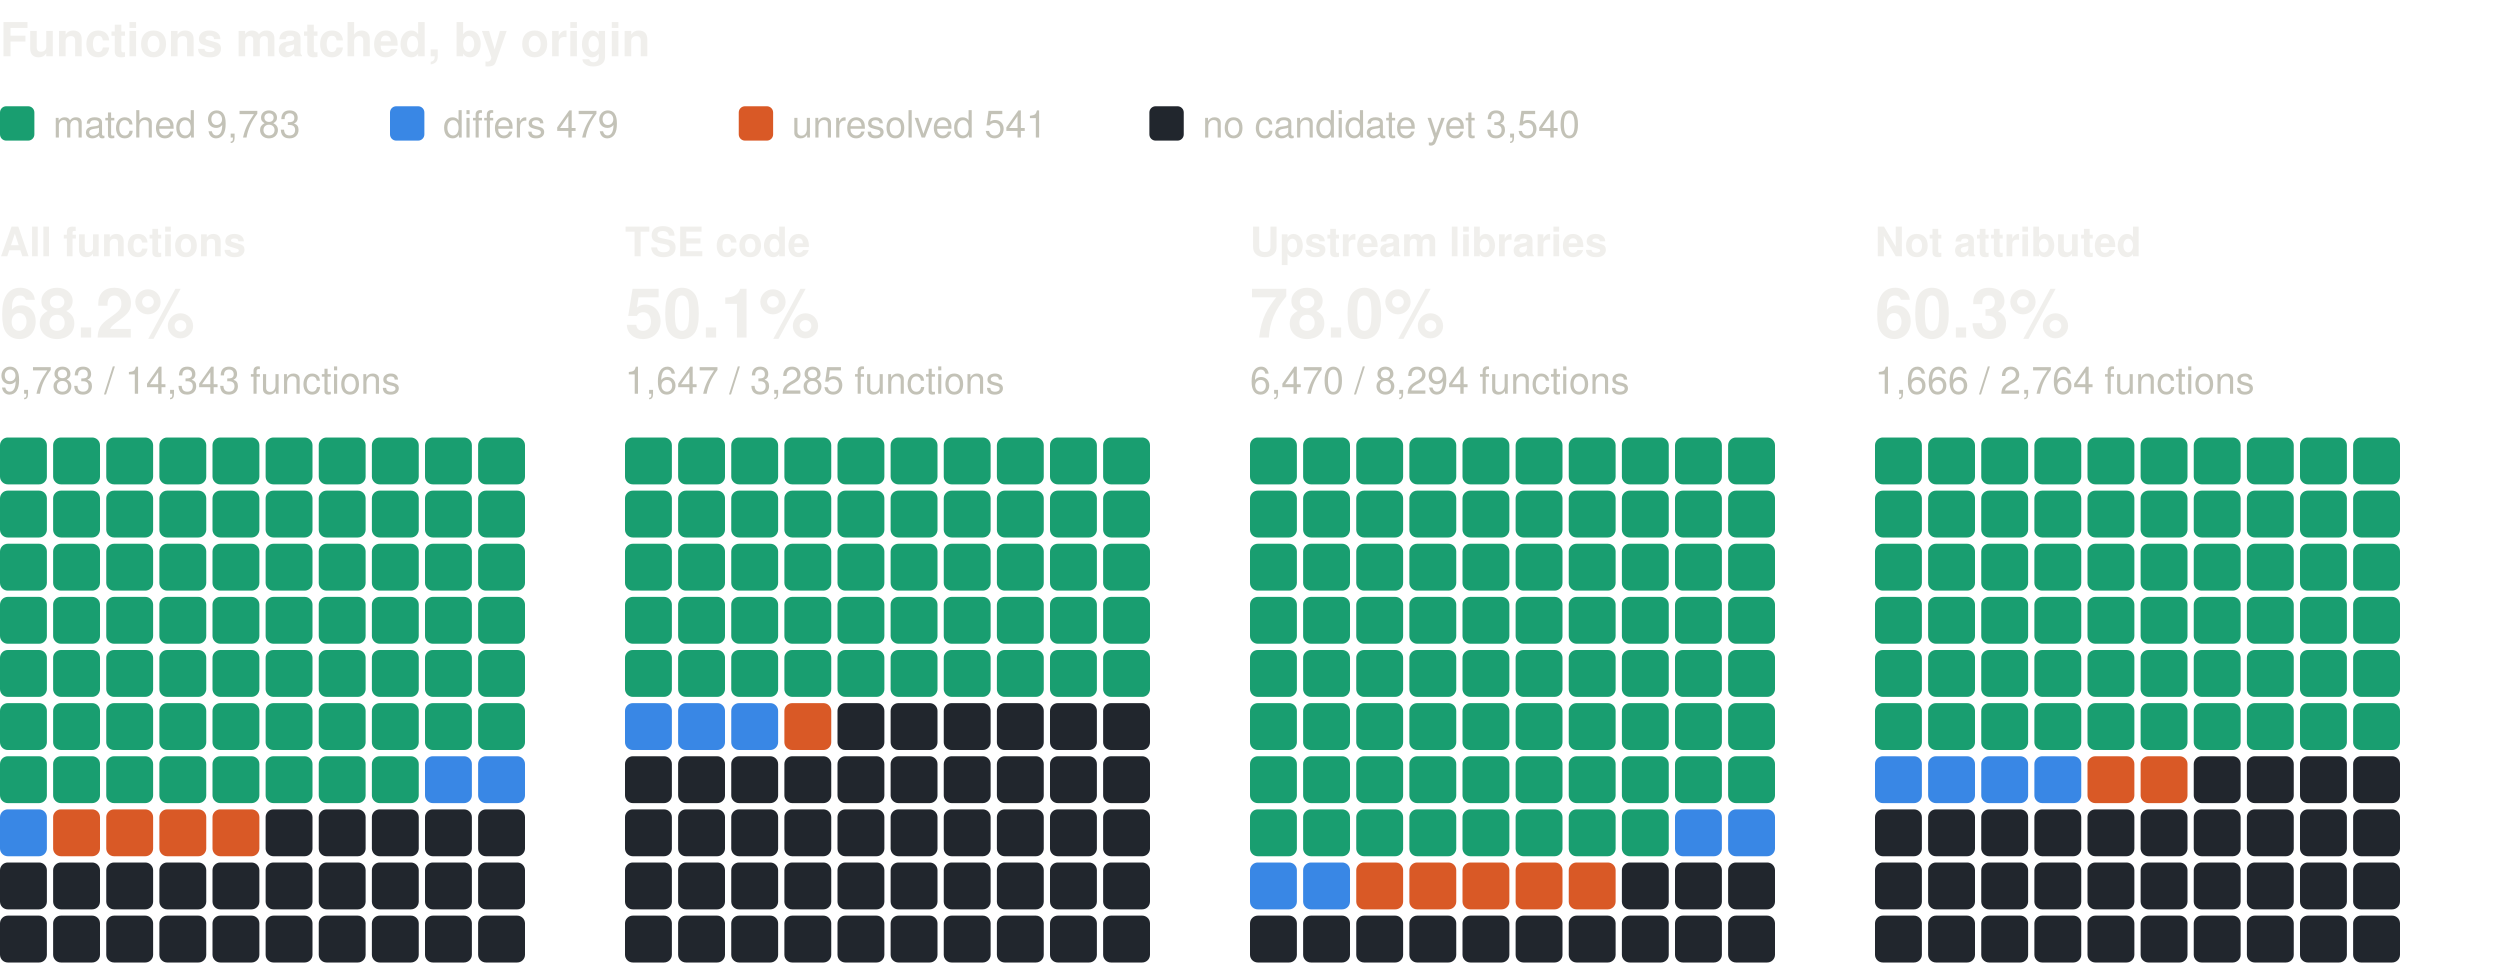
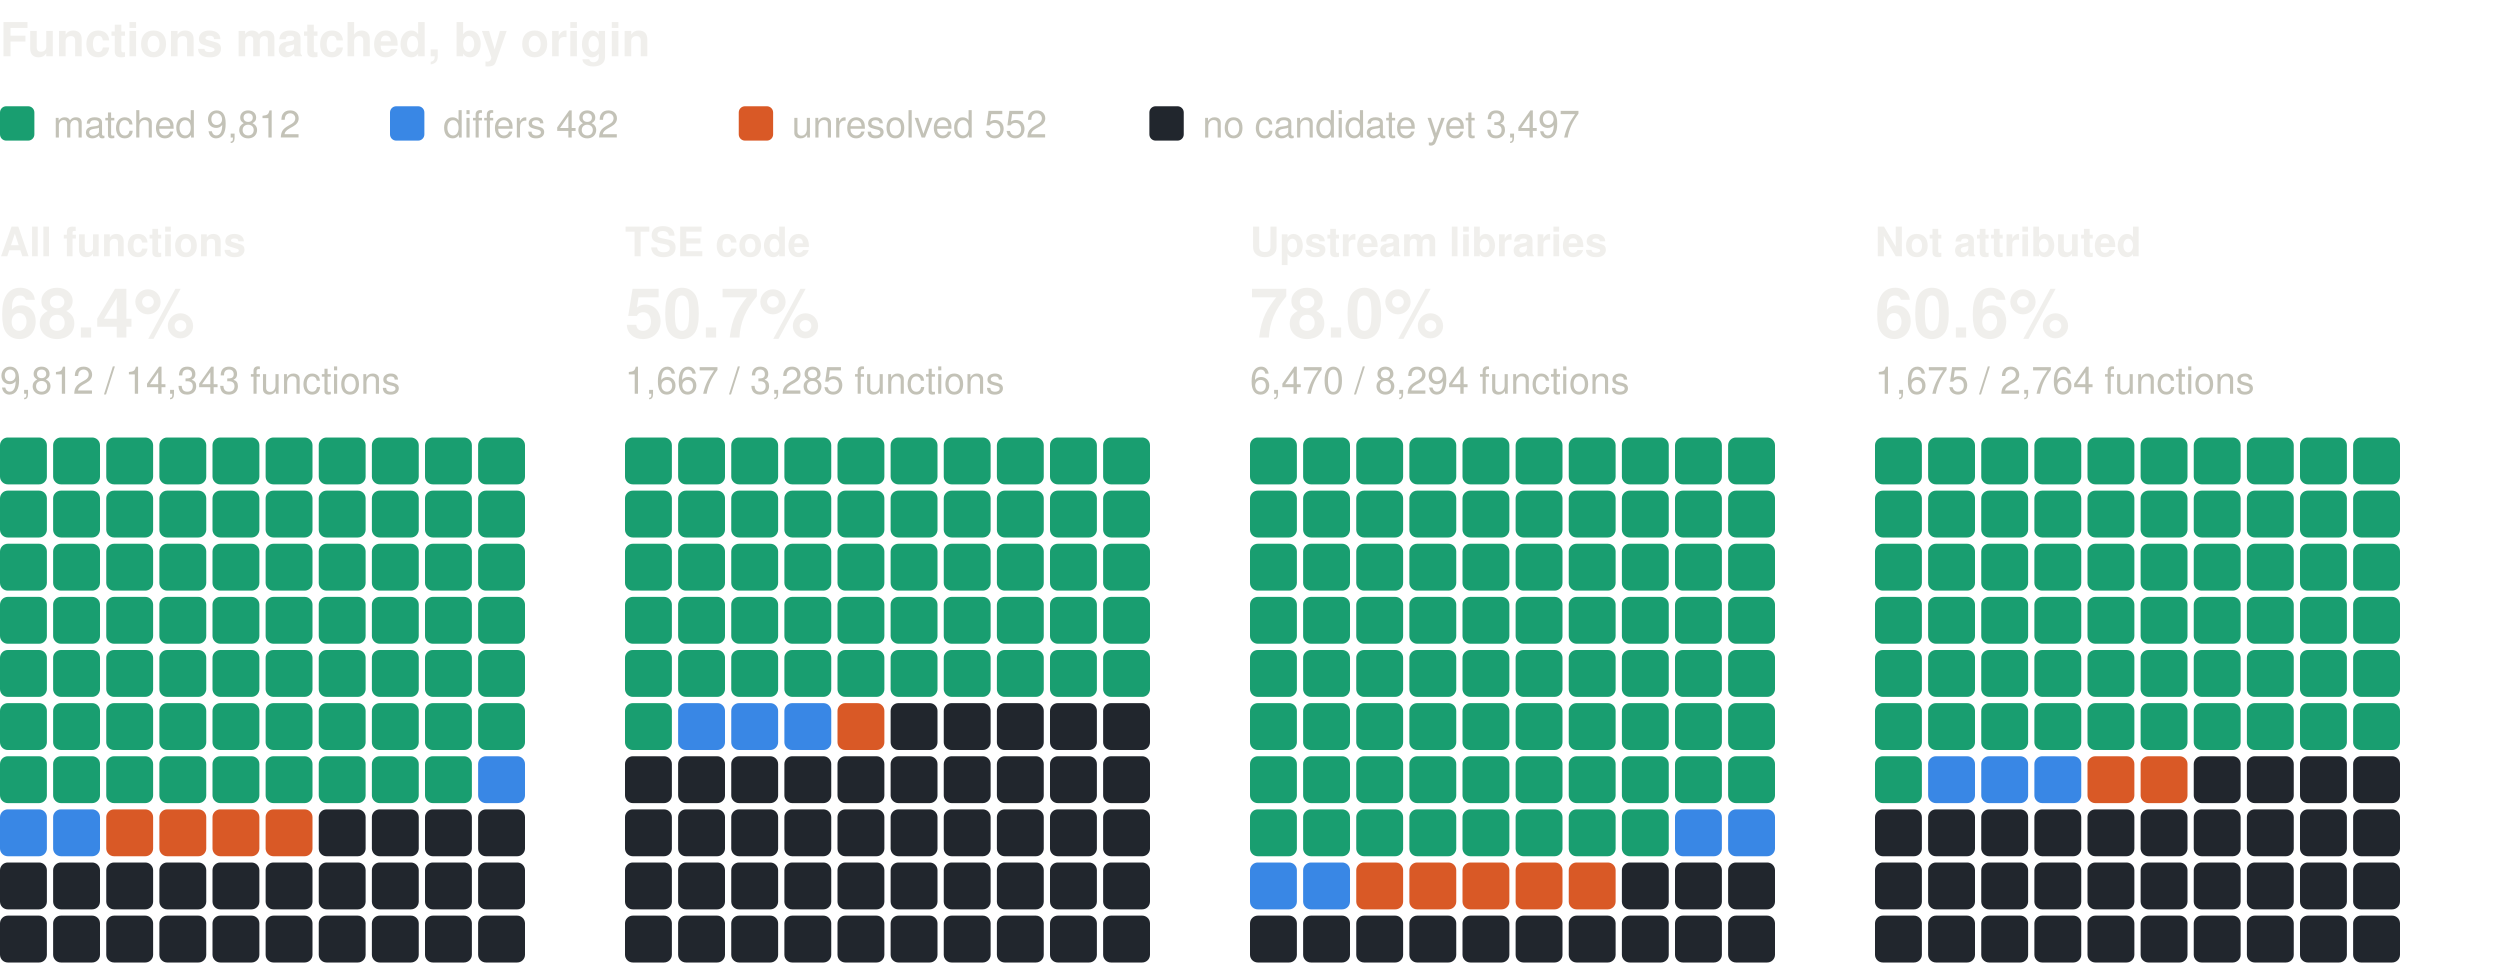
<svg xmlns="http://www.w3.org/2000/svg" width="800" height="310" viewBox="0 0 800 310" role="img" aria-label="Functions matched, by origin: one square per percent, coloured by verdict" font-family="system-ui, -apple-system, 'Segoe UI', Helvetica, Arial, sans-serif">
  <text x="0" y="18" font-size="15" fill="#f0efec" font-weight="600">Functions matched, by origin</text>
  <rect x="0" y="34" width="11" height="11" rx="2" fill="#199e70" />
-   <text x="17" y="44" font-size="12" fill="#c3c2b7">matched 9,783</text>
+   <text x="17" y="44" font-size="12" fill="#c3c2b7">matched 9,812</text>
  <rect x="124.8" y="34" width="11" height="11" rx="2" fill="#3987e5" />
-   <text x="141.8" y="44" font-size="12" fill="#c3c2b7">differs 479</text>
+   <text x="141.8" y="44" font-size="12" fill="#c3c2b7">differs 482</text>
  <rect x="236.4" y="34" width="11" height="11" rx="2" fill="#d95926" />
-   <text x="253.4" y="44" font-size="12" fill="#c3c2b7">unresolved 541</text>
+   <text x="253.4" y="44" font-size="12" fill="#c3c2b7">unresolved 552</text>
  <rect x="367.8" y="34" width="11" height="11" rx="2" fill="#21262d" />
-   <text x="384.8" y="44" font-size="12" fill="#c3c2b7">no candidate yet 3,540</text>
+   <text x="384.8" y="44" font-size="12" fill="#c3c2b7">no candidate yet 3,497</text>
  <text x="0" y="82" font-size="13" fill="#f0efec" font-weight="600">All functions</text>
-   <text x="0" y="108" font-size="22" fill="#f0efec" font-weight="600">68.2%</text>
-   <text x="0" y="126" font-size="12" fill="#c3c2b7">9,783 / 14,343 functions</text>
+   <text x="0" y="108" font-size="22" fill="#f0efec" font-weight="600">68.4%</text>
+   <text x="0" y="126" font-size="12" fill="#c3c2b7">9,812 / 14,343 functions</text>
  <rect x="0" y="140" width="15" height="15" rx="2.5" fill="#199e70" />
  <rect x="17" y="140" width="15" height="15" rx="2.5" fill="#199e70" />
  <rect x="34" y="140" width="15" height="15" rx="2.5" fill="#199e70" />
  <rect x="51" y="140" width="15" height="15" rx="2.5" fill="#199e70" />
  <rect x="68" y="140" width="15" height="15" rx="2.5" fill="#199e70" />
  <rect x="85" y="140" width="15" height="15" rx="2.5" fill="#199e70" />
  <rect x="102" y="140" width="15" height="15" rx="2.5" fill="#199e70" />
  <rect x="119" y="140" width="15" height="15" rx="2.5" fill="#199e70" />
  <rect x="136" y="140" width="15" height="15" rx="2.5" fill="#199e70" />
  <rect x="153" y="140" width="15" height="15" rx="2.5" fill="#199e70" />
  <rect x="0" y="157" width="15" height="15" rx="2.5" fill="#199e70" />
  <rect x="17" y="157" width="15" height="15" rx="2.5" fill="#199e70" />
  <rect x="34" y="157" width="15" height="15" rx="2.5" fill="#199e70" />
  <rect x="51" y="157" width="15" height="15" rx="2.5" fill="#199e70" />
  <rect x="68" y="157" width="15" height="15" rx="2.5" fill="#199e70" />
  <rect x="85" y="157" width="15" height="15" rx="2.5" fill="#199e70" />
  <rect x="102" y="157" width="15" height="15" rx="2.5" fill="#199e70" />
  <rect x="119" y="157" width="15" height="15" rx="2.5" fill="#199e70" />
  <rect x="136" y="157" width="15" height="15" rx="2.5" fill="#199e70" />
  <rect x="153" y="157" width="15" height="15" rx="2.5" fill="#199e70" />
  <rect x="0" y="174" width="15" height="15" rx="2.5" fill="#199e70" />
  <rect x="17" y="174" width="15" height="15" rx="2.5" fill="#199e70" />
  <rect x="34" y="174" width="15" height="15" rx="2.5" fill="#199e70" />
  <rect x="51" y="174" width="15" height="15" rx="2.5" fill="#199e70" />
  <rect x="68" y="174" width="15" height="15" rx="2.5" fill="#199e70" />
  <rect x="85" y="174" width="15" height="15" rx="2.5" fill="#199e70" />
  <rect x="102" y="174" width="15" height="15" rx="2.5" fill="#199e70" />
  <rect x="119" y="174" width="15" height="15" rx="2.5" fill="#199e70" />
  <rect x="136" y="174" width="15" height="15" rx="2.5" fill="#199e70" />
  <rect x="153" y="174" width="15" height="15" rx="2.5" fill="#199e70" />
  <rect x="0" y="191" width="15" height="15" rx="2.5" fill="#199e70" />
  <rect x="17" y="191" width="15" height="15" rx="2.5" fill="#199e70" />
  <rect x="34" y="191" width="15" height="15" rx="2.5" fill="#199e70" />
  <rect x="51" y="191" width="15" height="15" rx="2.5" fill="#199e70" />
  <rect x="68" y="191" width="15" height="15" rx="2.5" fill="#199e70" />
  <rect x="85" y="191" width="15" height="15" rx="2.5" fill="#199e70" />
  <rect x="102" y="191" width="15" height="15" rx="2.5" fill="#199e70" />
  <rect x="119" y="191" width="15" height="15" rx="2.5" fill="#199e70" />
  <rect x="136" y="191" width="15" height="15" rx="2.5" fill="#199e70" />
  <rect x="153" y="191" width="15" height="15" rx="2.5" fill="#199e70" />
  <rect x="0" y="208" width="15" height="15" rx="2.5" fill="#199e70" />
  <rect x="17" y="208" width="15" height="15" rx="2.5" fill="#199e70" />
  <rect x="34" y="208" width="15" height="15" rx="2.5" fill="#199e70" />
  <rect x="51" y="208" width="15" height="15" rx="2.5" fill="#199e70" />
  <rect x="68" y="208" width="15" height="15" rx="2.5" fill="#199e70" />
  <rect x="85" y="208" width="15" height="15" rx="2.5" fill="#199e70" />
  <rect x="102" y="208" width="15" height="15" rx="2.5" fill="#199e70" />
  <rect x="119" y="208" width="15" height="15" rx="2.5" fill="#199e70" />
  <rect x="136" y="208" width="15" height="15" rx="2.5" fill="#199e70" />
  <rect x="153" y="208" width="15" height="15" rx="2.5" fill="#199e70" />
  <rect x="0" y="225" width="15" height="15" rx="2.5" fill="#199e70" />
  <rect x="17" y="225" width="15" height="15" rx="2.5" fill="#199e70" />
  <rect x="34" y="225" width="15" height="15" rx="2.5" fill="#199e70" />
  <rect x="51" y="225" width="15" height="15" rx="2.5" fill="#199e70" />
  <rect x="68" y="225" width="15" height="15" rx="2.5" fill="#199e70" />
  <rect x="85" y="225" width="15" height="15" rx="2.5" fill="#199e70" />
  <rect x="102" y="225" width="15" height="15" rx="2.5" fill="#199e70" />
  <rect x="119" y="225" width="15" height="15" rx="2.5" fill="#199e70" />
  <rect x="136" y="225" width="15" height="15" rx="2.5" fill="#199e70" />
  <rect x="153" y="225" width="15" height="15" rx="2.5" fill="#199e70" />
  <rect x="0" y="242" width="15" height="15" rx="2.5" fill="#199e70" />
  <rect x="17" y="242" width="15" height="15" rx="2.5" fill="#199e70" />
  <rect x="34" y="242" width="15" height="15" rx="2.5" fill="#199e70" />
  <rect x="51" y="242" width="15" height="15" rx="2.5" fill="#199e70" />
  <rect x="68" y="242" width="15" height="15" rx="2.5" fill="#199e70" />
  <rect x="85" y="242" width="15" height="15" rx="2.5" fill="#199e70" />
  <rect x="102" y="242" width="15" height="15" rx="2.5" fill="#199e70" />
  <rect x="119" y="242" width="15" height="15" rx="2.5" fill="#199e70" />
-   <rect x="136" y="242" width="15" height="15" rx="2.5" fill="#3987e5" />
+   <rect x="136" y="242" width="15" height="15" rx="2.5" fill="#199e70" />
  <rect x="153" y="242" width="15" height="15" rx="2.5" fill="#3987e5" />
  <rect x="0" y="259" width="15" height="15" rx="2.5" fill="#3987e5" />
-   <rect x="17" y="259" width="15" height="15" rx="2.5" fill="#d95926" />
+   <rect x="17" y="259" width="15" height="15" rx="2.5" fill="#3987e5" />
  <rect x="34" y="259" width="15" height="15" rx="2.5" fill="#d95926" />
  <rect x="51" y="259" width="15" height="15" rx="2.5" fill="#d95926" />
  <rect x="68" y="259" width="15" height="15" rx="2.5" fill="#d95926" />
-   <rect x="85" y="259" width="15" height="15" rx="2.5" fill="#21262d" />
+   <rect x="85" y="259" width="15" height="15" rx="2.5" fill="#d95926" />
  <rect x="102" y="259" width="15" height="15" rx="2.5" fill="#21262d" />
  <rect x="119" y="259" width="15" height="15" rx="2.5" fill="#21262d" />
  <rect x="136" y="259" width="15" height="15" rx="2.5" fill="#21262d" />
  <rect x="153" y="259" width="15" height="15" rx="2.5" fill="#21262d" />
  <rect x="0" y="276" width="15" height="15" rx="2.5" fill="#21262d" />
  <rect x="17" y="276" width="15" height="15" rx="2.5" fill="#21262d" />
  <rect x="34" y="276" width="15" height="15" rx="2.5" fill="#21262d" />
  <rect x="51" y="276" width="15" height="15" rx="2.5" fill="#21262d" />
  <rect x="68" y="276" width="15" height="15" rx="2.5" fill="#21262d" />
  <rect x="85" y="276" width="15" height="15" rx="2.5" fill="#21262d" />
  <rect x="102" y="276" width="15" height="15" rx="2.5" fill="#21262d" />
  <rect x="119" y="276" width="15" height="15" rx="2.5" fill="#21262d" />
  <rect x="136" y="276" width="15" height="15" rx="2.5" fill="#21262d" />
  <rect x="153" y="276" width="15" height="15" rx="2.5" fill="#21262d" />
  <rect x="0" y="293" width="15" height="15" rx="2.5" fill="#21262d" />
  <rect x="17" y="293" width="15" height="15" rx="2.5" fill="#21262d" />
  <rect x="34" y="293" width="15" height="15" rx="2.5" fill="#21262d" />
  <rect x="51" y="293" width="15" height="15" rx="2.5" fill="#21262d" />
  <rect x="68" y="293" width="15" height="15" rx="2.5" fill="#21262d" />
  <rect x="85" y="293" width="15" height="15" rx="2.5" fill="#21262d" />
  <rect x="102" y="293" width="15" height="15" rx="2.5" fill="#21262d" />
  <rect x="119" y="293" width="15" height="15" rx="2.5" fill="#21262d" />
  <rect x="136" y="293" width="15" height="15" rx="2.5" fill="#21262d" />
  <rect x="153" y="293" width="15" height="15" rx="2.5" fill="#21262d" />
  <text x="200" y="82" font-size="13" fill="#f0efec" font-weight="600">TSE code</text>
-   <text x="200" y="108" font-size="22" fill="#f0efec" font-weight="600">50.1%</text>
-   <text x="200" y="126" font-size="12" fill="#c3c2b7">1,647 / 3,285 functions</text>
+   <text x="200" y="108" font-size="22" fill="#f0efec" font-weight="600">50.7%</text>
+   <text x="200" y="126" font-size="12" fill="#c3c2b7">1,667 / 3,285 functions</text>
  <rect x="200" y="140" width="15" height="15" rx="2.5" fill="#199e70" />
  <rect x="217" y="140" width="15" height="15" rx="2.5" fill="#199e70" />
  <rect x="234" y="140" width="15" height="15" rx="2.5" fill="#199e70" />
  <rect x="251" y="140" width="15" height="15" rx="2.5" fill="#199e70" />
  <rect x="268" y="140" width="15" height="15" rx="2.5" fill="#199e70" />
  <rect x="285" y="140" width="15" height="15" rx="2.5" fill="#199e70" />
  <rect x="302" y="140" width="15" height="15" rx="2.5" fill="#199e70" />
  <rect x="319" y="140" width="15" height="15" rx="2.5" fill="#199e70" />
  <rect x="336" y="140" width="15" height="15" rx="2.5" fill="#199e70" />
  <rect x="353" y="140" width="15" height="15" rx="2.5" fill="#199e70" />
  <rect x="200" y="157" width="15" height="15" rx="2.5" fill="#199e70" />
  <rect x="217" y="157" width="15" height="15" rx="2.5" fill="#199e70" />
  <rect x="234" y="157" width="15" height="15" rx="2.5" fill="#199e70" />
  <rect x="251" y="157" width="15" height="15" rx="2.5" fill="#199e70" />
  <rect x="268" y="157" width="15" height="15" rx="2.5" fill="#199e70" />
  <rect x="285" y="157" width="15" height="15" rx="2.5" fill="#199e70" />
  <rect x="302" y="157" width="15" height="15" rx="2.5" fill="#199e70" />
  <rect x="319" y="157" width="15" height="15" rx="2.5" fill="#199e70" />
  <rect x="336" y="157" width="15" height="15" rx="2.5" fill="#199e70" />
  <rect x="353" y="157" width="15" height="15" rx="2.5" fill="#199e70" />
  <rect x="200" y="174" width="15" height="15" rx="2.5" fill="#199e70" />
  <rect x="217" y="174" width="15" height="15" rx="2.5" fill="#199e70" />
  <rect x="234" y="174" width="15" height="15" rx="2.5" fill="#199e70" />
  <rect x="251" y="174" width="15" height="15" rx="2.5" fill="#199e70" />
  <rect x="268" y="174" width="15" height="15" rx="2.5" fill="#199e70" />
  <rect x="285" y="174" width="15" height="15" rx="2.5" fill="#199e70" />
  <rect x="302" y="174" width="15" height="15" rx="2.5" fill="#199e70" />
  <rect x="319" y="174" width="15" height="15" rx="2.5" fill="#199e70" />
  <rect x="336" y="174" width="15" height="15" rx="2.5" fill="#199e70" />
  <rect x="353" y="174" width="15" height="15" rx="2.5" fill="#199e70" />
  <rect x="200" y="191" width="15" height="15" rx="2.5" fill="#199e70" />
  <rect x="217" y="191" width="15" height="15" rx="2.5" fill="#199e70" />
  <rect x="234" y="191" width="15" height="15" rx="2.5" fill="#199e70" />
  <rect x="251" y="191" width="15" height="15" rx="2.5" fill="#199e70" />
  <rect x="268" y="191" width="15" height="15" rx="2.5" fill="#199e70" />
  <rect x="285" y="191" width="15" height="15" rx="2.5" fill="#199e70" />
  <rect x="302" y="191" width="15" height="15" rx="2.5" fill="#199e70" />
  <rect x="319" y="191" width="15" height="15" rx="2.5" fill="#199e70" />
  <rect x="336" y="191" width="15" height="15" rx="2.5" fill="#199e70" />
  <rect x="353" y="191" width="15" height="15" rx="2.5" fill="#199e70" />
  <rect x="200" y="208" width="15" height="15" rx="2.5" fill="#199e70" />
  <rect x="217" y="208" width="15" height="15" rx="2.5" fill="#199e70" />
  <rect x="234" y="208" width="15" height="15" rx="2.5" fill="#199e70" />
  <rect x="251" y="208" width="15" height="15" rx="2.5" fill="#199e70" />
  <rect x="268" y="208" width="15" height="15" rx="2.5" fill="#199e70" />
  <rect x="285" y="208" width="15" height="15" rx="2.5" fill="#199e70" />
  <rect x="302" y="208" width="15" height="15" rx="2.5" fill="#199e70" />
  <rect x="319" y="208" width="15" height="15" rx="2.5" fill="#199e70" />
  <rect x="336" y="208" width="15" height="15" rx="2.5" fill="#199e70" />
  <rect x="353" y="208" width="15" height="15" rx="2.5" fill="#199e70" />
-   <rect x="200" y="225" width="15" height="15" rx="2.5" fill="#3987e5" />
+   <rect x="200" y="225" width="15" height="15" rx="2.5" fill="#199e70" />
  <rect x="217" y="225" width="15" height="15" rx="2.5" fill="#3987e5" />
  <rect x="234" y="225" width="15" height="15" rx="2.5" fill="#3987e5" />
-   <rect x="251" y="225" width="15" height="15" rx="2.5" fill="#d95926" />
-   <rect x="268" y="225" width="15" height="15" rx="2.5" fill="#21262d" />
+   <rect x="251" y="225" width="15" height="15" rx="2.5" fill="#3987e5" />
+   <rect x="268" y="225" width="15" height="15" rx="2.5" fill="#d95926" />
  <rect x="285" y="225" width="15" height="15" rx="2.5" fill="#21262d" />
  <rect x="302" y="225" width="15" height="15" rx="2.5" fill="#21262d" />
  <rect x="319" y="225" width="15" height="15" rx="2.5" fill="#21262d" />
  <rect x="336" y="225" width="15" height="15" rx="2.5" fill="#21262d" />
  <rect x="353" y="225" width="15" height="15" rx="2.5" fill="#21262d" />
  <rect x="200" y="242" width="15" height="15" rx="2.5" fill="#21262d" />
  <rect x="217" y="242" width="15" height="15" rx="2.5" fill="#21262d" />
  <rect x="234" y="242" width="15" height="15" rx="2.5" fill="#21262d" />
  <rect x="251" y="242" width="15" height="15" rx="2.5" fill="#21262d" />
  <rect x="268" y="242" width="15" height="15" rx="2.5" fill="#21262d" />
  <rect x="285" y="242" width="15" height="15" rx="2.5" fill="#21262d" />
  <rect x="302" y="242" width="15" height="15" rx="2.5" fill="#21262d" />
  <rect x="319" y="242" width="15" height="15" rx="2.5" fill="#21262d" />
  <rect x="336" y="242" width="15" height="15" rx="2.5" fill="#21262d" />
  <rect x="353" y="242" width="15" height="15" rx="2.5" fill="#21262d" />
  <rect x="200" y="259" width="15" height="15" rx="2.5" fill="#21262d" />
  <rect x="217" y="259" width="15" height="15" rx="2.5" fill="#21262d" />
  <rect x="234" y="259" width="15" height="15" rx="2.5" fill="#21262d" />
  <rect x="251" y="259" width="15" height="15" rx="2.5" fill="#21262d" />
  <rect x="268" y="259" width="15" height="15" rx="2.5" fill="#21262d" />
  <rect x="285" y="259" width="15" height="15" rx="2.5" fill="#21262d" />
  <rect x="302" y="259" width="15" height="15" rx="2.5" fill="#21262d" />
  <rect x="319" y="259" width="15" height="15" rx="2.5" fill="#21262d" />
  <rect x="336" y="259" width="15" height="15" rx="2.5" fill="#21262d" />
  <rect x="353" y="259" width="15" height="15" rx="2.5" fill="#21262d" />
  <rect x="200" y="276" width="15" height="15" rx="2.5" fill="#21262d" />
  <rect x="217" y="276" width="15" height="15" rx="2.5" fill="#21262d" />
  <rect x="234" y="276" width="15" height="15" rx="2.5" fill="#21262d" />
  <rect x="251" y="276" width="15" height="15" rx="2.5" fill="#21262d" />
  <rect x="268" y="276" width="15" height="15" rx="2.5" fill="#21262d" />
  <rect x="285" y="276" width="15" height="15" rx="2.5" fill="#21262d" />
  <rect x="302" y="276" width="15" height="15" rx="2.5" fill="#21262d" />
  <rect x="319" y="276" width="15" height="15" rx="2.5" fill="#21262d" />
  <rect x="336" y="276" width="15" height="15" rx="2.5" fill="#21262d" />
  <rect x="353" y="276" width="15" height="15" rx="2.5" fill="#21262d" />
  <rect x="200" y="293" width="15" height="15" rx="2.5" fill="#21262d" />
  <rect x="217" y="293" width="15" height="15" rx="2.5" fill="#21262d" />
  <rect x="234" y="293" width="15" height="15" rx="2.5" fill="#21262d" />
  <rect x="251" y="293" width="15" height="15" rx="2.5" fill="#21262d" />
  <rect x="268" y="293" width="15" height="15" rx="2.5" fill="#21262d" />
  <rect x="285" y="293" width="15" height="15" rx="2.5" fill="#21262d" />
  <rect x="302" y="293" width="15" height="15" rx="2.5" fill="#21262d" />
  <rect x="319" y="293" width="15" height="15" rx="2.5" fill="#21262d" />
  <rect x="336" y="293" width="15" height="15" rx="2.5" fill="#21262d" />
  <rect x="353" y="293" width="15" height="15" rx="2.5" fill="#21262d" />
  <text x="400" y="82" font-size="13" fill="#f0efec" font-weight="600">Upstream libraries</text>
  <text x="400" y="108" font-size="22" fill="#f0efec" font-weight="600">78.0%</text>
  <text x="400" y="126" font-size="12" fill="#c3c2b7">6,470 / 8,294 functions</text>
  <rect x="400" y="140" width="15" height="15" rx="2.5" fill="#199e70" />
  <rect x="417" y="140" width="15" height="15" rx="2.5" fill="#199e70" />
  <rect x="434" y="140" width="15" height="15" rx="2.5" fill="#199e70" />
  <rect x="451" y="140" width="15" height="15" rx="2.5" fill="#199e70" />
  <rect x="468" y="140" width="15" height="15" rx="2.5" fill="#199e70" />
  <rect x="485" y="140" width="15" height="15" rx="2.5" fill="#199e70" />
  <rect x="502" y="140" width="15" height="15" rx="2.5" fill="#199e70" />
  <rect x="519" y="140" width="15" height="15" rx="2.5" fill="#199e70" />
  <rect x="536" y="140" width="15" height="15" rx="2.5" fill="#199e70" />
  <rect x="553" y="140" width="15" height="15" rx="2.5" fill="#199e70" />
  <rect x="400" y="157" width="15" height="15" rx="2.5" fill="#199e70" />
  <rect x="417" y="157" width="15" height="15" rx="2.5" fill="#199e70" />
  <rect x="434" y="157" width="15" height="15" rx="2.5" fill="#199e70" />
  <rect x="451" y="157" width="15" height="15" rx="2.5" fill="#199e70" />
  <rect x="468" y="157" width="15" height="15" rx="2.5" fill="#199e70" />
  <rect x="485" y="157" width="15" height="15" rx="2.5" fill="#199e70" />
  <rect x="502" y="157" width="15" height="15" rx="2.5" fill="#199e70" />
  <rect x="519" y="157" width="15" height="15" rx="2.5" fill="#199e70" />
  <rect x="536" y="157" width="15" height="15" rx="2.5" fill="#199e70" />
  <rect x="553" y="157" width="15" height="15" rx="2.5" fill="#199e70" />
  <rect x="400" y="174" width="15" height="15" rx="2.5" fill="#199e70" />
  <rect x="417" y="174" width="15" height="15" rx="2.5" fill="#199e70" />
  <rect x="434" y="174" width="15" height="15" rx="2.5" fill="#199e70" />
  <rect x="451" y="174" width="15" height="15" rx="2.5" fill="#199e70" />
  <rect x="468" y="174" width="15" height="15" rx="2.5" fill="#199e70" />
  <rect x="485" y="174" width="15" height="15" rx="2.5" fill="#199e70" />
  <rect x="502" y="174" width="15" height="15" rx="2.5" fill="#199e70" />
  <rect x="519" y="174" width="15" height="15" rx="2.5" fill="#199e70" />
  <rect x="536" y="174" width="15" height="15" rx="2.5" fill="#199e70" />
  <rect x="553" y="174" width="15" height="15" rx="2.5" fill="#199e70" />
  <rect x="400" y="191" width="15" height="15" rx="2.5" fill="#199e70" />
  <rect x="417" y="191" width="15" height="15" rx="2.5" fill="#199e70" />
  <rect x="434" y="191" width="15" height="15" rx="2.5" fill="#199e70" />
  <rect x="451" y="191" width="15" height="15" rx="2.5" fill="#199e70" />
  <rect x="468" y="191" width="15" height="15" rx="2.5" fill="#199e70" />
  <rect x="485" y="191" width="15" height="15" rx="2.5" fill="#199e70" />
  <rect x="502" y="191" width="15" height="15" rx="2.5" fill="#199e70" />
  <rect x="519" y="191" width="15" height="15" rx="2.5" fill="#199e70" />
  <rect x="536" y="191" width="15" height="15" rx="2.5" fill="#199e70" />
  <rect x="553" y="191" width="15" height="15" rx="2.5" fill="#199e70" />
  <rect x="400" y="208" width="15" height="15" rx="2.5" fill="#199e70" />
  <rect x="417" y="208" width="15" height="15" rx="2.5" fill="#199e70" />
  <rect x="434" y="208" width="15" height="15" rx="2.5" fill="#199e70" />
  <rect x="451" y="208" width="15" height="15" rx="2.5" fill="#199e70" />
  <rect x="468" y="208" width="15" height="15" rx="2.5" fill="#199e70" />
  <rect x="485" y="208" width="15" height="15" rx="2.5" fill="#199e70" />
  <rect x="502" y="208" width="15" height="15" rx="2.5" fill="#199e70" />
  <rect x="519" y="208" width="15" height="15" rx="2.5" fill="#199e70" />
  <rect x="536" y="208" width="15" height="15" rx="2.5" fill="#199e70" />
  <rect x="553" y="208" width="15" height="15" rx="2.5" fill="#199e70" />
  <rect x="400" y="225" width="15" height="15" rx="2.5" fill="#199e70" />
  <rect x="417" y="225" width="15" height="15" rx="2.5" fill="#199e70" />
  <rect x="434" y="225" width="15" height="15" rx="2.5" fill="#199e70" />
  <rect x="451" y="225" width="15" height="15" rx="2.5" fill="#199e70" />
  <rect x="468" y="225" width="15" height="15" rx="2.5" fill="#199e70" />
  <rect x="485" y="225" width="15" height="15" rx="2.5" fill="#199e70" />
  <rect x="502" y="225" width="15" height="15" rx="2.5" fill="#199e70" />
  <rect x="519" y="225" width="15" height="15" rx="2.5" fill="#199e70" />
  <rect x="536" y="225" width="15" height="15" rx="2.5" fill="#199e70" />
  <rect x="553" y="225" width="15" height="15" rx="2.5" fill="#199e70" />
  <rect x="400" y="242" width="15" height="15" rx="2.5" fill="#199e70" />
  <rect x="417" y="242" width="15" height="15" rx="2.5" fill="#199e70" />
  <rect x="434" y="242" width="15" height="15" rx="2.5" fill="#199e70" />
  <rect x="451" y="242" width="15" height="15" rx="2.5" fill="#199e70" />
  <rect x="468" y="242" width="15" height="15" rx="2.5" fill="#199e70" />
  <rect x="485" y="242" width="15" height="15" rx="2.5" fill="#199e70" />
  <rect x="502" y="242" width="15" height="15" rx="2.5" fill="#199e70" />
  <rect x="519" y="242" width="15" height="15" rx="2.5" fill="#199e70" />
  <rect x="536" y="242" width="15" height="15" rx="2.5" fill="#199e70" />
  <rect x="553" y="242" width="15" height="15" rx="2.5" fill="#199e70" />
  <rect x="400" y="259" width="15" height="15" rx="2.5" fill="#199e70" />
  <rect x="417" y="259" width="15" height="15" rx="2.5" fill="#199e70" />
  <rect x="434" y="259" width="15" height="15" rx="2.5" fill="#199e70" />
  <rect x="451" y="259" width="15" height="15" rx="2.5" fill="#199e70" />
  <rect x="468" y="259" width="15" height="15" rx="2.5" fill="#199e70" />
  <rect x="485" y="259" width="15" height="15" rx="2.5" fill="#199e70" />
  <rect x="502" y="259" width="15" height="15" rx="2.5" fill="#199e70" />
  <rect x="519" y="259" width="15" height="15" rx="2.5" fill="#199e70" />
  <rect x="536" y="259" width="15" height="15" rx="2.5" fill="#3987e5" />
  <rect x="553" y="259" width="15" height="15" rx="2.5" fill="#3987e5" />
  <rect x="400" y="276" width="15" height="15" rx="2.5" fill="#3987e5" />
  <rect x="417" y="276" width="15" height="15" rx="2.5" fill="#3987e5" />
  <rect x="434" y="276" width="15" height="15" rx="2.5" fill="#d95926" />
  <rect x="451" y="276" width="15" height="15" rx="2.5" fill="#d95926" />
  <rect x="468" y="276" width="15" height="15" rx="2.5" fill="#d95926" />
  <rect x="485" y="276" width="15" height="15" rx="2.5" fill="#d95926" />
  <rect x="502" y="276" width="15" height="15" rx="2.5" fill="#d95926" />
  <rect x="519" y="276" width="15" height="15" rx="2.5" fill="#21262d" />
  <rect x="536" y="276" width="15" height="15" rx="2.5" fill="#21262d" />
  <rect x="553" y="276" width="15" height="15" rx="2.5" fill="#21262d" />
  <rect x="400" y="293" width="15" height="15" rx="2.5" fill="#21262d" />
  <rect x="417" y="293" width="15" height="15" rx="2.5" fill="#21262d" />
  <rect x="434" y="293" width="15" height="15" rx="2.5" fill="#21262d" />
  <rect x="451" y="293" width="15" height="15" rx="2.5" fill="#21262d" />
  <rect x="468" y="293" width="15" height="15" rx="2.5" fill="#21262d" />
  <rect x="485" y="293" width="15" height="15" rx="2.5" fill="#21262d" />
  <rect x="502" y="293" width="15" height="15" rx="2.5" fill="#21262d" />
  <rect x="519" y="293" width="15" height="15" rx="2.5" fill="#21262d" />
  <rect x="536" y="293" width="15" height="15" rx="2.5" fill="#21262d" />
  <rect x="553" y="293" width="15" height="15" rx="2.5" fill="#21262d" />
  <text x="600" y="82" font-size="13" fill="#f0efec" font-weight="600">Not attributed</text>
-   <text x="600" y="108" font-size="22" fill="#f0efec" font-weight="600">60.3%</text>
-   <text x="600" y="126" font-size="12" fill="#c3c2b7">1,666 / 2,764 functions</text>
+   <text x="600" y="108" font-size="22" fill="#f0efec" font-weight="600">60.6%</text>
+   <text x="600" y="126" font-size="12" fill="#c3c2b7">1,675 / 2,764 functions</text>
  <rect x="600" y="140" width="15" height="15" rx="2.5" fill="#199e70" />
  <rect x="617" y="140" width="15" height="15" rx="2.5" fill="#199e70" />
  <rect x="634" y="140" width="15" height="15" rx="2.5" fill="#199e70" />
  <rect x="651" y="140" width="15" height="15" rx="2.5" fill="#199e70" />
  <rect x="668" y="140" width="15" height="15" rx="2.5" fill="#199e70" />
  <rect x="685" y="140" width="15" height="15" rx="2.5" fill="#199e70" />
  <rect x="702" y="140" width="15" height="15" rx="2.5" fill="#199e70" />
  <rect x="719" y="140" width="15" height="15" rx="2.5" fill="#199e70" />
  <rect x="736" y="140" width="15" height="15" rx="2.5" fill="#199e70" />
  <rect x="753" y="140" width="15" height="15" rx="2.5" fill="#199e70" />
  <rect x="600" y="157" width="15" height="15" rx="2.5" fill="#199e70" />
  <rect x="617" y="157" width="15" height="15" rx="2.5" fill="#199e70" />
  <rect x="634" y="157" width="15" height="15" rx="2.5" fill="#199e70" />
  <rect x="651" y="157" width="15" height="15" rx="2.5" fill="#199e70" />
  <rect x="668" y="157" width="15" height="15" rx="2.5" fill="#199e70" />
  <rect x="685" y="157" width="15" height="15" rx="2.5" fill="#199e70" />
  <rect x="702" y="157" width="15" height="15" rx="2.5" fill="#199e70" />
  <rect x="719" y="157" width="15" height="15" rx="2.5" fill="#199e70" />
  <rect x="736" y="157" width="15" height="15" rx="2.5" fill="#199e70" />
  <rect x="753" y="157" width="15" height="15" rx="2.5" fill="#199e70" />
  <rect x="600" y="174" width="15" height="15" rx="2.5" fill="#199e70" />
  <rect x="617" y="174" width="15" height="15" rx="2.5" fill="#199e70" />
  <rect x="634" y="174" width="15" height="15" rx="2.5" fill="#199e70" />
  <rect x="651" y="174" width="15" height="15" rx="2.5" fill="#199e70" />
  <rect x="668" y="174" width="15" height="15" rx="2.5" fill="#199e70" />
  <rect x="685" y="174" width="15" height="15" rx="2.5" fill="#199e70" />
  <rect x="702" y="174" width="15" height="15" rx="2.5" fill="#199e70" />
  <rect x="719" y="174" width="15" height="15" rx="2.5" fill="#199e70" />
  <rect x="736" y="174" width="15" height="15" rx="2.5" fill="#199e70" />
  <rect x="753" y="174" width="15" height="15" rx="2.5" fill="#199e70" />
  <rect x="600" y="191" width="15" height="15" rx="2.5" fill="#199e70" />
  <rect x="617" y="191" width="15" height="15" rx="2.5" fill="#199e70" />
  <rect x="634" y="191" width="15" height="15" rx="2.5" fill="#199e70" />
  <rect x="651" y="191" width="15" height="15" rx="2.5" fill="#199e70" />
  <rect x="668" y="191" width="15" height="15" rx="2.5" fill="#199e70" />
  <rect x="685" y="191" width="15" height="15" rx="2.5" fill="#199e70" />
  <rect x="702" y="191" width="15" height="15" rx="2.5" fill="#199e70" />
  <rect x="719" y="191" width="15" height="15" rx="2.5" fill="#199e70" />
  <rect x="736" y="191" width="15" height="15" rx="2.5" fill="#199e70" />
  <rect x="753" y="191" width="15" height="15" rx="2.5" fill="#199e70" />
  <rect x="600" y="208" width="15" height="15" rx="2.5" fill="#199e70" />
  <rect x="617" y="208" width="15" height="15" rx="2.5" fill="#199e70" />
  <rect x="634" y="208" width="15" height="15" rx="2.5" fill="#199e70" />
  <rect x="651" y="208" width="15" height="15" rx="2.5" fill="#199e70" />
  <rect x="668" y="208" width="15" height="15" rx="2.5" fill="#199e70" />
  <rect x="685" y="208" width="15" height="15" rx="2.5" fill="#199e70" />
  <rect x="702" y="208" width="15" height="15" rx="2.5" fill="#199e70" />
  <rect x="719" y="208" width="15" height="15" rx="2.5" fill="#199e70" />
  <rect x="736" y="208" width="15" height="15" rx="2.5" fill="#199e70" />
  <rect x="753" y="208" width="15" height="15" rx="2.5" fill="#199e70" />
  <rect x="600" y="225" width="15" height="15" rx="2.5" fill="#199e70" />
  <rect x="617" y="225" width="15" height="15" rx="2.5" fill="#199e70" />
  <rect x="634" y="225" width="15" height="15" rx="2.5" fill="#199e70" />
  <rect x="651" y="225" width="15" height="15" rx="2.5" fill="#199e70" />
  <rect x="668" y="225" width="15" height="15" rx="2.5" fill="#199e70" />
  <rect x="685" y="225" width="15" height="15" rx="2.5" fill="#199e70" />
  <rect x="702" y="225" width="15" height="15" rx="2.5" fill="#199e70" />
  <rect x="719" y="225" width="15" height="15" rx="2.5" fill="#199e70" />
  <rect x="736" y="225" width="15" height="15" rx="2.5" fill="#199e70" />
  <rect x="753" y="225" width="15" height="15" rx="2.5" fill="#199e70" />
-   <rect x="600" y="242" width="15" height="15" rx="2.5" fill="#3987e5" />
+   <rect x="600" y="242" width="15" height="15" rx="2.5" fill="#199e70" />
  <rect x="617" y="242" width="15" height="15" rx="2.5" fill="#3987e5" />
  <rect x="634" y="242" width="15" height="15" rx="2.5" fill="#3987e5" />
  <rect x="651" y="242" width="15" height="15" rx="2.5" fill="#3987e5" />
  <rect x="668" y="242" width="15" height="15" rx="2.5" fill="#d95926" />
  <rect x="685" y="242" width="15" height="15" rx="2.5" fill="#d95926" />
  <rect x="702" y="242" width="15" height="15" rx="2.5" fill="#21262d" />
  <rect x="719" y="242" width="15" height="15" rx="2.5" fill="#21262d" />
  <rect x="736" y="242" width="15" height="15" rx="2.5" fill="#21262d" />
  <rect x="753" y="242" width="15" height="15" rx="2.5" fill="#21262d" />
  <rect x="600" y="259" width="15" height="15" rx="2.5" fill="#21262d" />
  <rect x="617" y="259" width="15" height="15" rx="2.5" fill="#21262d" />
  <rect x="634" y="259" width="15" height="15" rx="2.5" fill="#21262d" />
  <rect x="651" y="259" width="15" height="15" rx="2.5" fill="#21262d" />
  <rect x="668" y="259" width="15" height="15" rx="2.5" fill="#21262d" />
  <rect x="685" y="259" width="15" height="15" rx="2.5" fill="#21262d" />
  <rect x="702" y="259" width="15" height="15" rx="2.5" fill="#21262d" />
  <rect x="719" y="259" width="15" height="15" rx="2.5" fill="#21262d" />
  <rect x="736" y="259" width="15" height="15" rx="2.5" fill="#21262d" />
  <rect x="753" y="259" width="15" height="15" rx="2.5" fill="#21262d" />
  <rect x="600" y="276" width="15" height="15" rx="2.5" fill="#21262d" />
  <rect x="617" y="276" width="15" height="15" rx="2.5" fill="#21262d" />
  <rect x="634" y="276" width="15" height="15" rx="2.5" fill="#21262d" />
  <rect x="651" y="276" width="15" height="15" rx="2.5" fill="#21262d" />
  <rect x="668" y="276" width="15" height="15" rx="2.5" fill="#21262d" />
  <rect x="685" y="276" width="15" height="15" rx="2.5" fill="#21262d" />
  <rect x="702" y="276" width="15" height="15" rx="2.5" fill="#21262d" />
  <rect x="719" y="276" width="15" height="15" rx="2.5" fill="#21262d" />
  <rect x="736" y="276" width="15" height="15" rx="2.5" fill="#21262d" />
  <rect x="753" y="276" width="15" height="15" rx="2.5" fill="#21262d" />
  <rect x="600" y="293" width="15" height="15" rx="2.5" fill="#21262d" />
  <rect x="617" y="293" width="15" height="15" rx="2.5" fill="#21262d" />
  <rect x="634" y="293" width="15" height="15" rx="2.5" fill="#21262d" />
  <rect x="651" y="293" width="15" height="15" rx="2.5" fill="#21262d" />
  <rect x="668" y="293" width="15" height="15" rx="2.5" fill="#21262d" />
  <rect x="685" y="293" width="15" height="15" rx="2.5" fill="#21262d" />
  <rect x="702" y="293" width="15" height="15" rx="2.5" fill="#21262d" />
  <rect x="719" y="293" width="15" height="15" rx="2.5" fill="#21262d" />
  <rect x="736" y="293" width="15" height="15" rx="2.5" fill="#21262d" />
  <rect x="753" y="293" width="15" height="15" rx="2.5" fill="#21262d" />
</svg>
